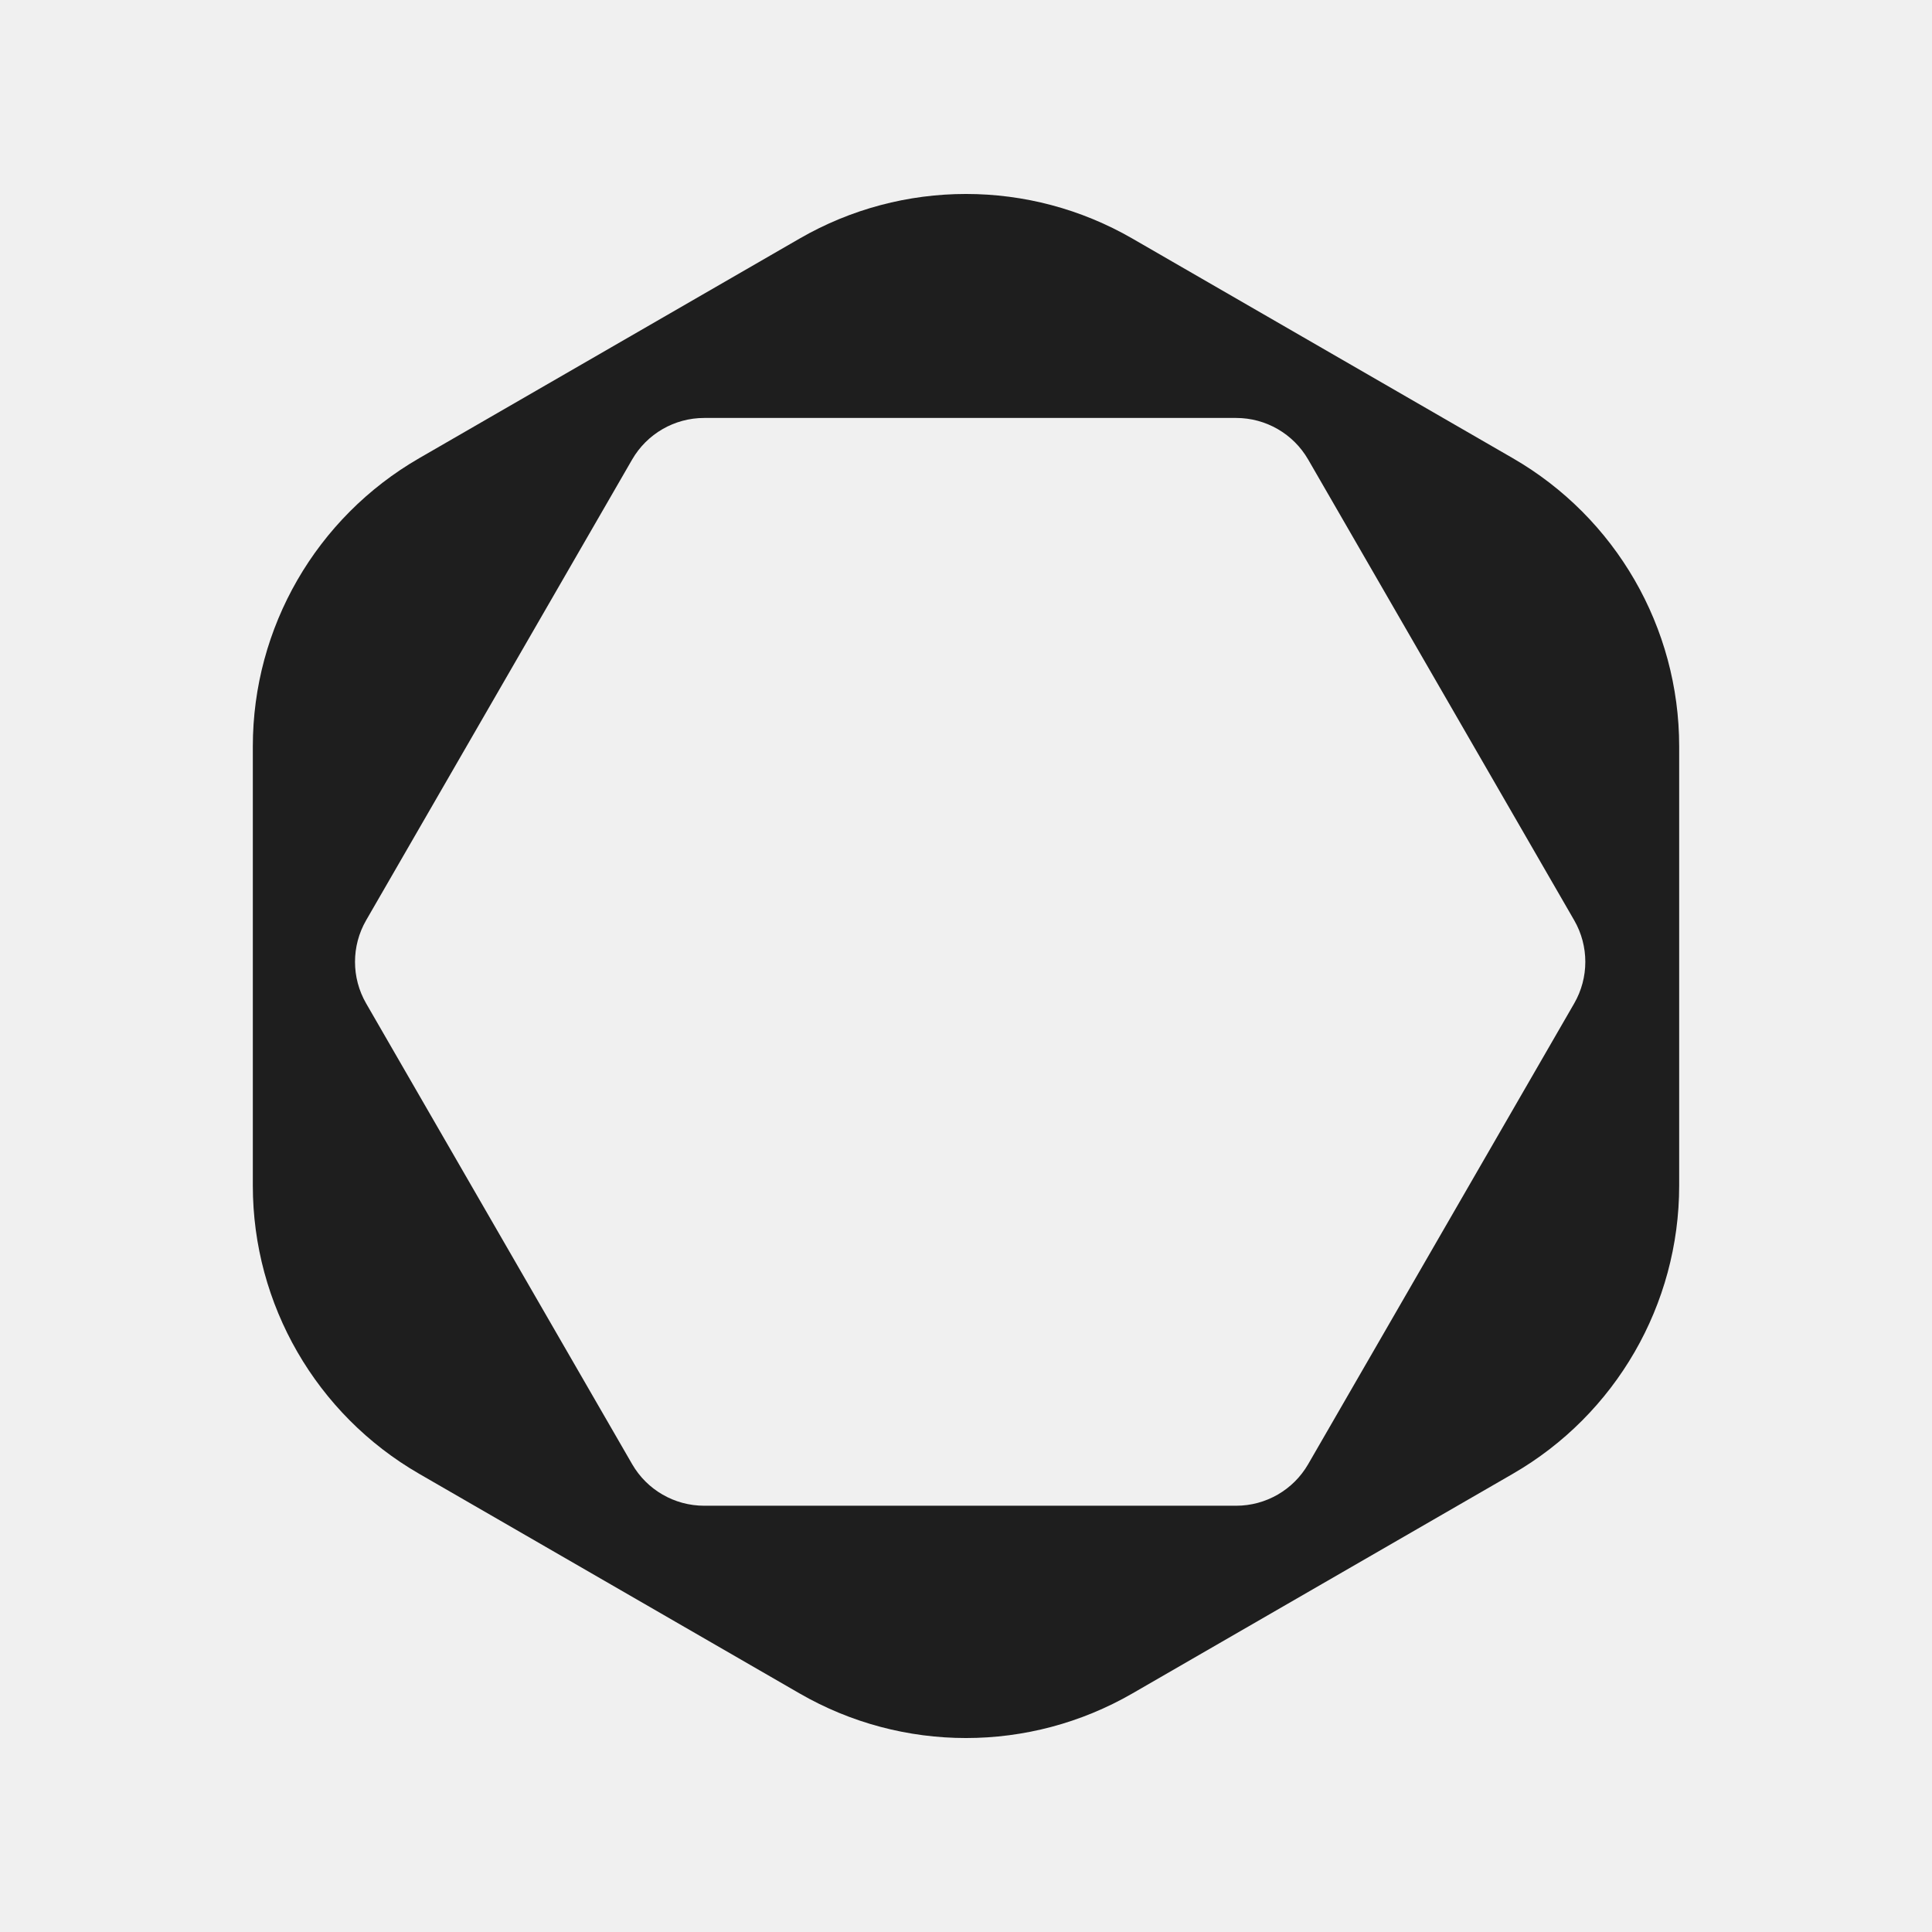
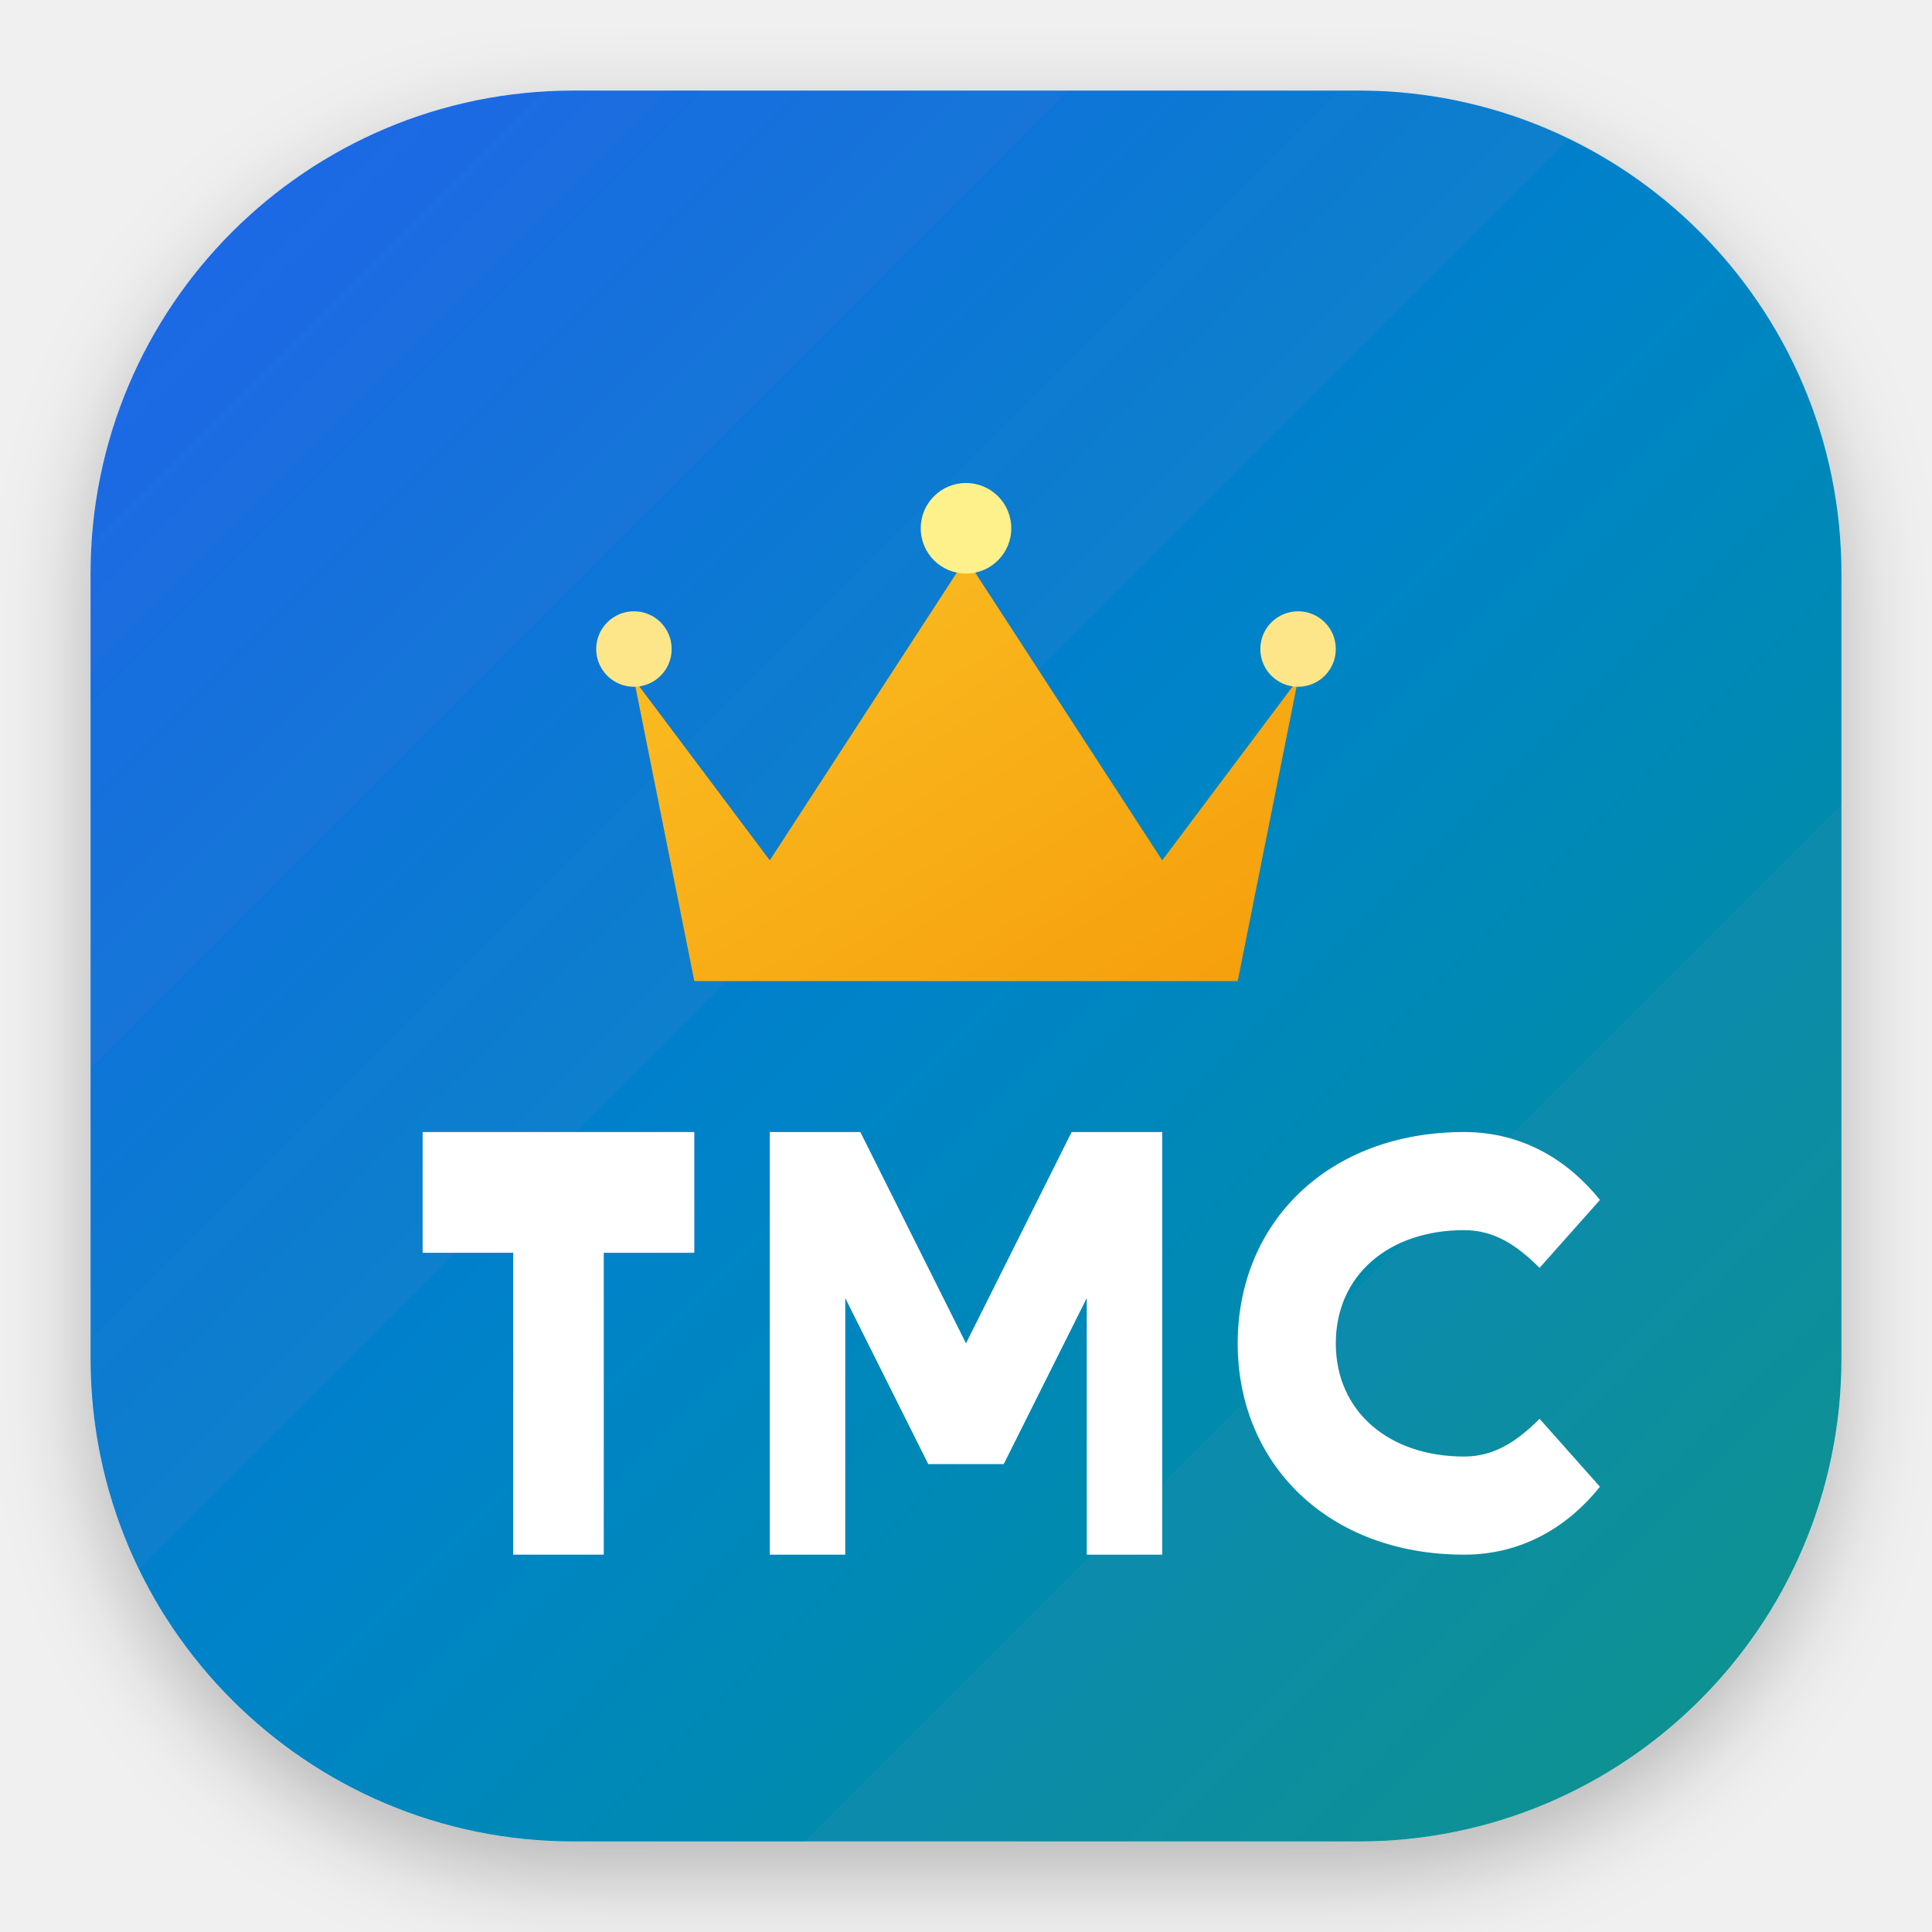
- <svg xmlns="http://www.w3.org/2000/svg" viewBox="0 0 180 180" fill="#1E1E1E" width="180" height="180">
-   <path fill-rule="evenodd" clip-rule="evenodd" d="m 105.5,22.225 c -9.592,-5.538 -21.409,-5.538 -31,0 L 39.055,42.689 C 29.463,48.227 23.555,58.461 23.555,69.536 v 40.929 c 0,11.075 5.909,21.309 15.5,26.847 l 35.445,20.464 c 9.591,5.537 21.408,5.537 31,0 l 35.445,-20.464 c 9.591,-5.537 15.5,-15.771 15.5,-26.847 V 69.536 c 0,-11.075 -5.909,-21.309 -15.5,-26.847 z M 34.113,85.738 c -1.384,2.398 -1.384,5.352 0,7.75 l 24.782,42.923 c 1.384,2.398 3.943,3.875 6.712,3.875 h 49.563 c 2.769,0 5.327,-1.477 6.711,-3.875 l 24.782,-42.923 c 1.384,-2.398 1.384,-5.352 0,-7.75 L 121.88,42.815 c -1.384,-2.398 -3.942,-3.875 -6.711,-3.875 H 65.606 c -2.769,0 -5.327,1.477 -6.712,3.875 z" style="stroke-width:0.775" />
+ <svg xmlns="http://www.w3.org/2000/svg" viewBox="0 0 512 512" width="512" height="512">
+   <defs>
+     <linearGradient id="tmcGrad" x1="0%" y1="0%" x2="100%" y2="100%">
+       <stop offset="0%" stop-color="#2563eb" />
+       <stop offset="50%" stop-color="#0284c7" />
+       <stop offset="100%" stop-color="#0d9488" />
+     </linearGradient>
+     <linearGradient id="goldGrad" x1="0%" y1="0%" x2="100%" y2="100%">
+       <stop offset="0%" stop-color="#fbbf24" />
+       <stop offset="100%" stop-color="#f59e0b" />
+     </linearGradient>
+     <filter id="shadow" x="-10%" y="-10%" width="120%" height="120%">
+       <feDropShadow dx="0" dy="8" stdDeviation="12" flood-color="#000000" flood-opacity="0.25" />
+     </filter>
+   </defs>
+   <rect x="24" y="24" width="464" height="464" rx="128" fill="url(#tmcGrad)" filter="url(#shadow)" />
+   <path d="M168 180 L204 228 L256 148 L308 228 L344 180 L328 260 L184 260 Z" fill="url(#goldGrad)" />
+   <circle cx="168" cy="172" r="10" fill="#fde68a" />
+   <circle cx="256" cy="140" r="12" fill="#fef08a" />
+   <circle cx="344" cy="172" r="10" fill="#fde68a" />
+   <path d="M112 300 H184 V332 H160 V412 H136 V332 H112 Z" fill="#ffffff" />
+   <path d="M204 300 H228 L256 356 L284 300 H308 V412 H288 V344 L266 388 H246 L224 344 V412 H204 Z" fill="#ffffff" />
+   <path d="M388 300 C352 300 328 324 328 356 C328 388 352 412 388 412 C404 412 416 404 424 394 L408 376 C402 382 396 386 388 386 C368 386 354 374 354 356 C354 338 368 326 388 326 C396 326 402 330 408 336 L424 318 C416 308 404 300 388 300 Z" fill="#ffffff" />
</svg>
